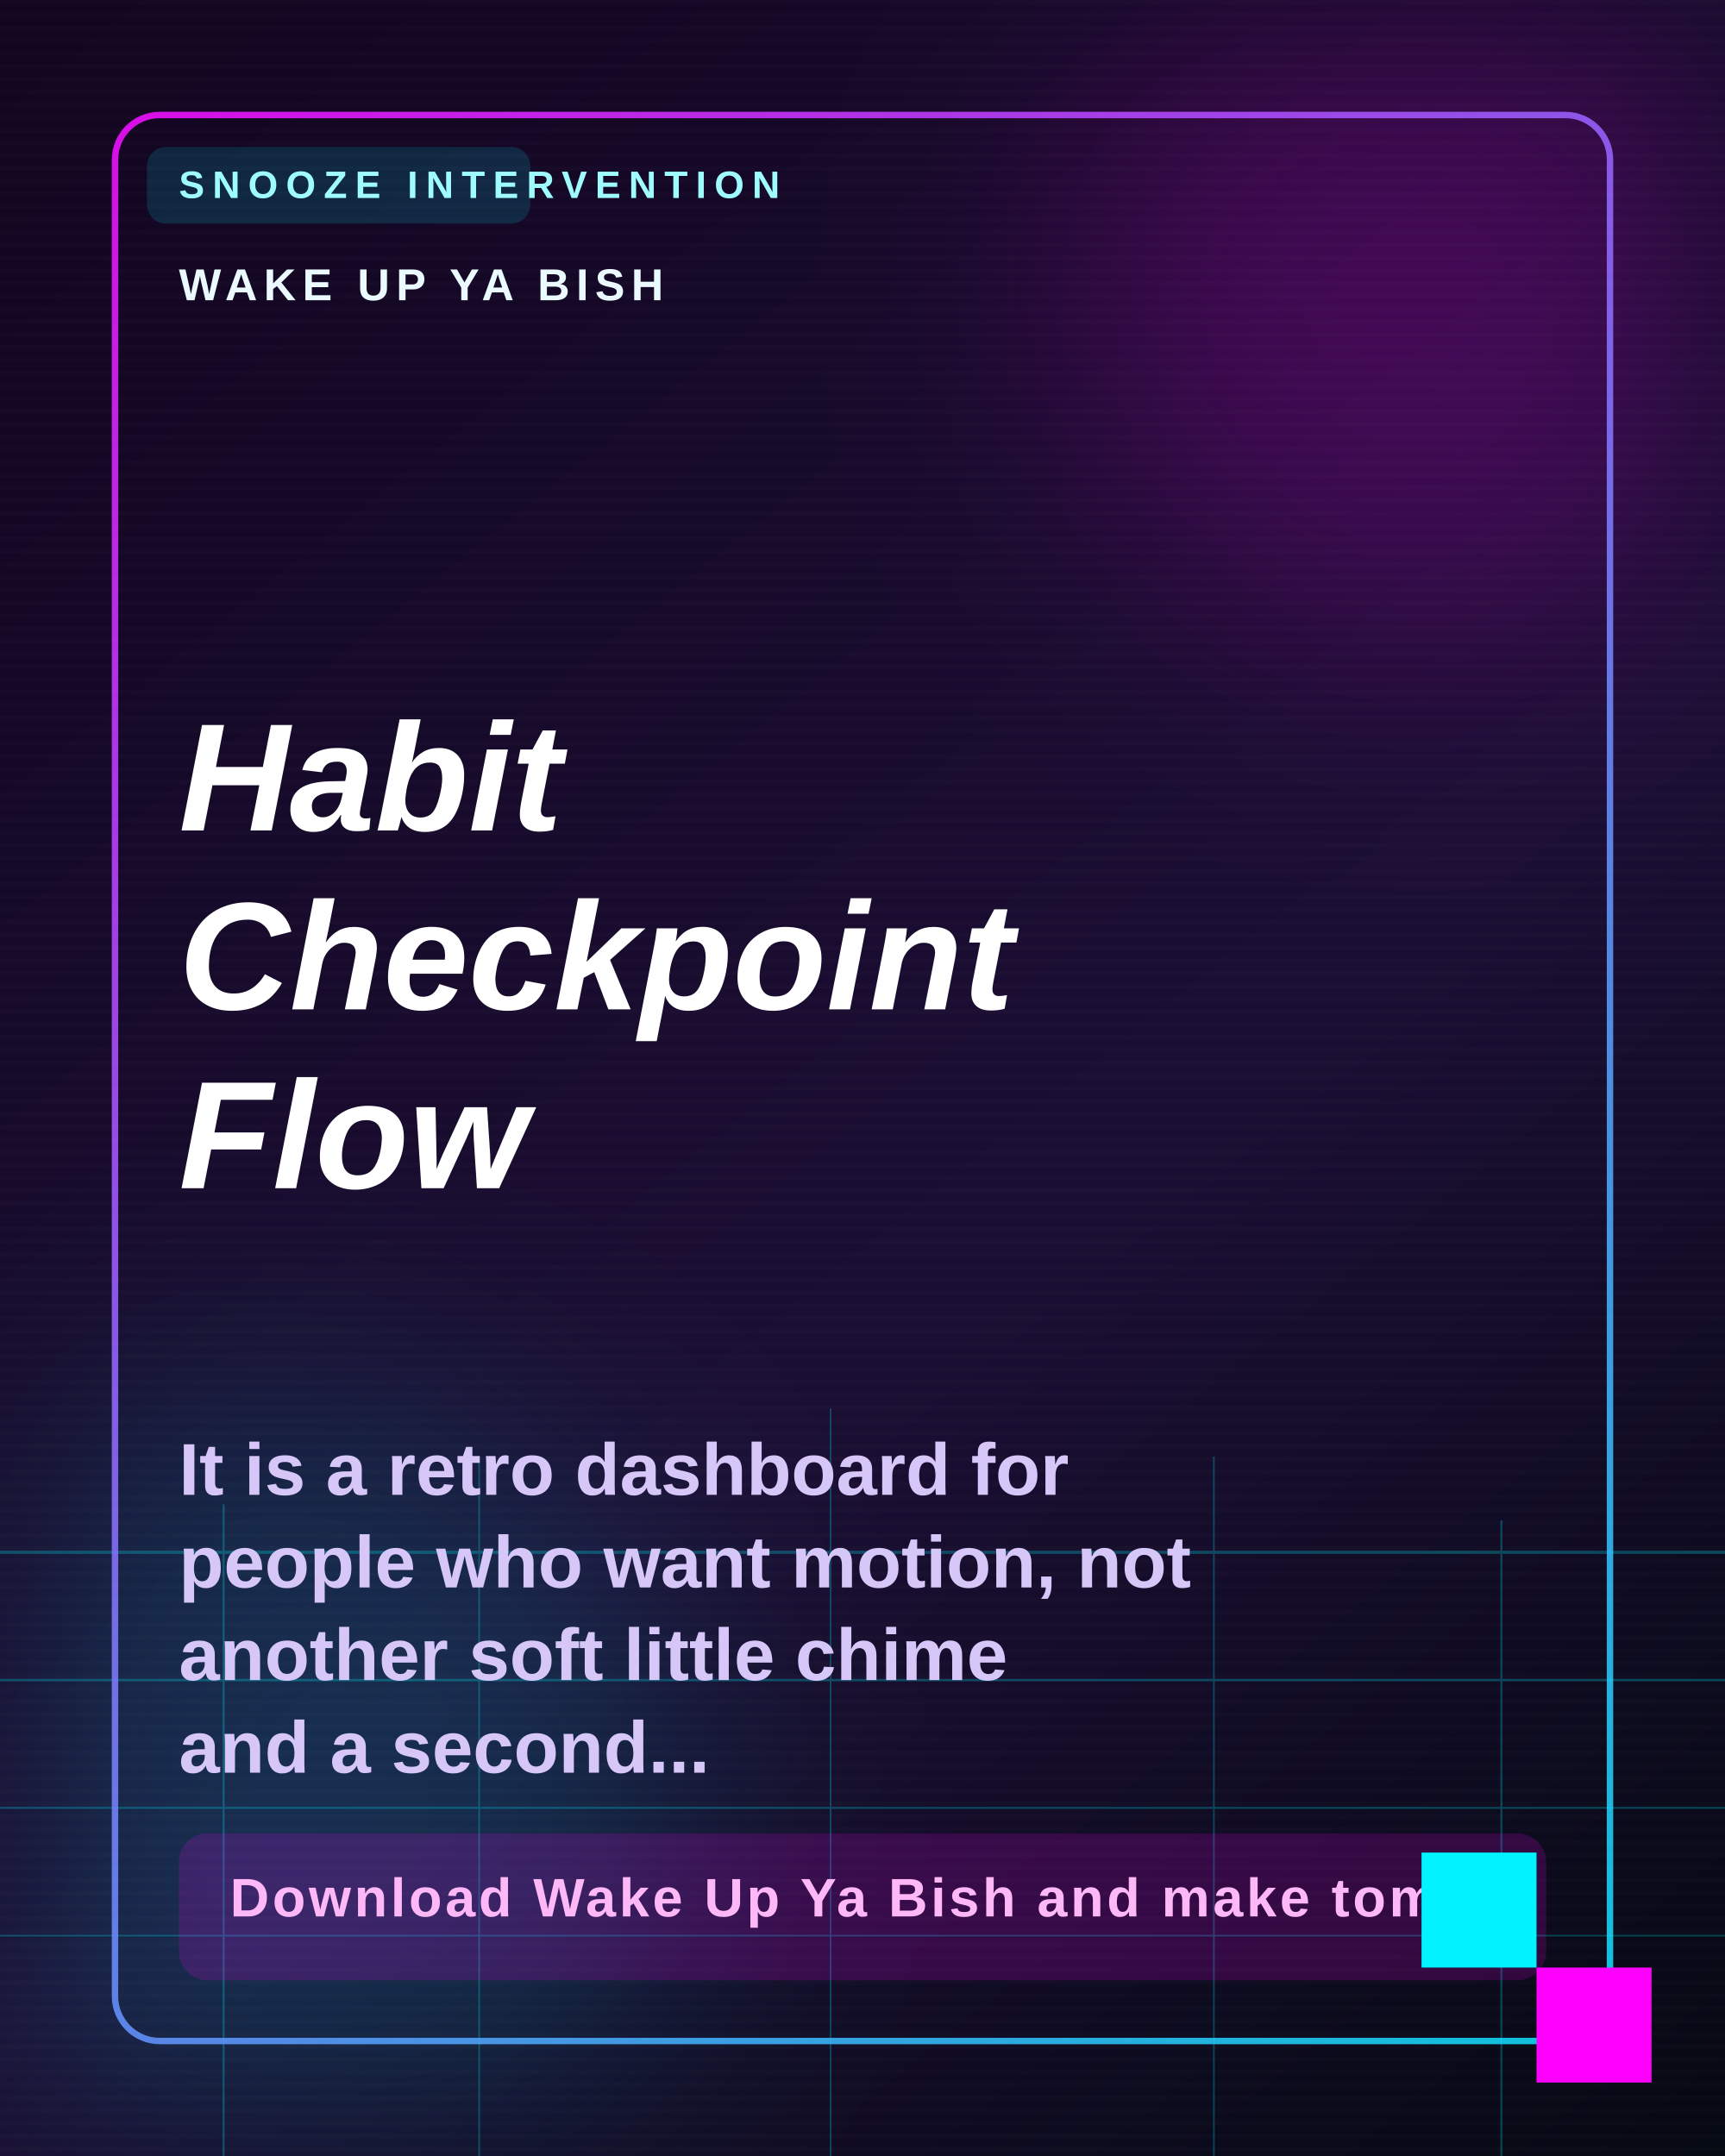
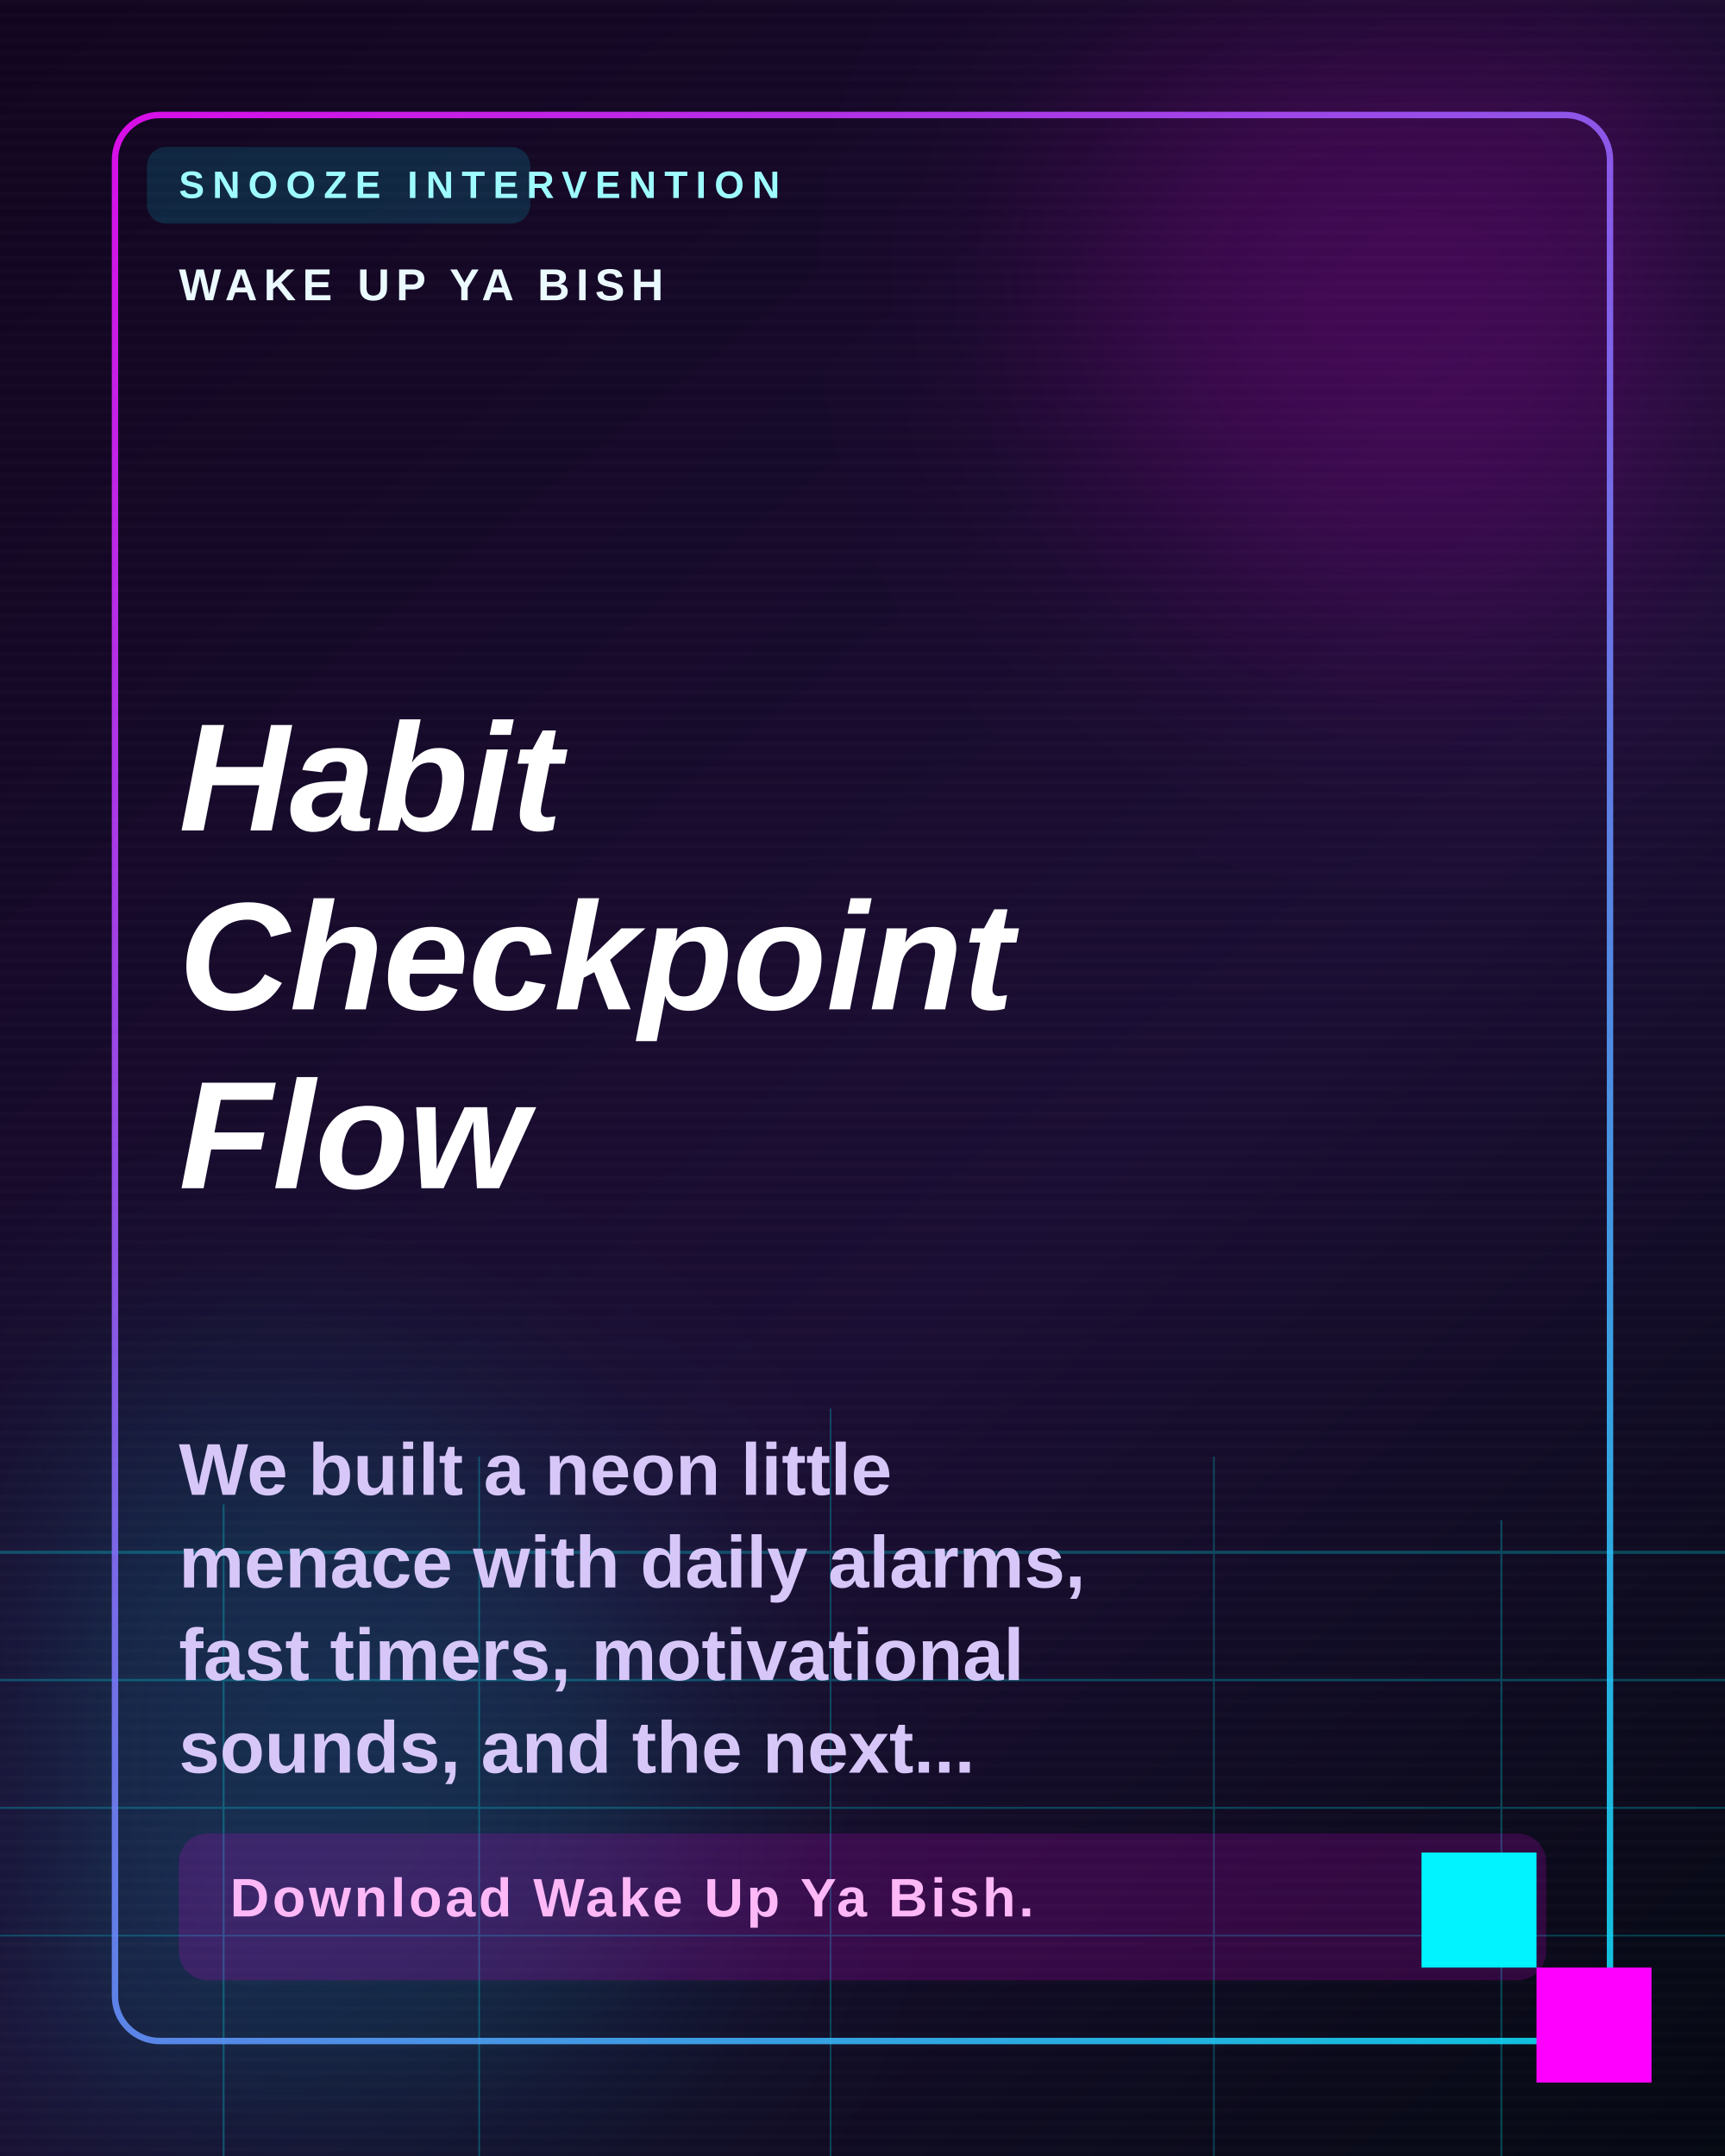
<svg xmlns="http://www.w3.org/2000/svg" width="1080" height="1350" viewBox="0 0 1080 1350" fill="none">
  <defs>
    <linearGradient id="bg" x1="0" y1="0" x2="1080" y2="1350" gradientUnits="userSpaceOnUse">
      <stop offset="0" stop-color="#11051f" />
      <stop offset="0.58" stop-color="#1b0e34" />
      <stop offset="1" stop-color="#050912" />
    </linearGradient>
    <linearGradient id="pinkGlow" x1="0" y1="0" x2="1080" y2="1350" gradientUnits="userSpaceOnUse">
      <stop offset="0" stop-color="#fe00fe" stop-opacity="0.9" />
      <stop offset="1" stop-color="#00f3ff" stop-opacity="0.85" />
    </linearGradient>
    <filter id="softBlur" x="-40%" y="-40%" width="180%" height="180%">
      <feGaussianBlur stdDeviation="80" />
    </filter>
    <pattern id="scanlines" width="8" height="8" patternUnits="userSpaceOnUse">
      <rect width="8" height="3" fill="rgba(255,255,255,0.04)" />
    </pattern>
  </defs>
  <rect width="1080" height="1350" fill="url(#bg)" />
  <circle cx="890" cy="180" r="220" fill="#fe00fe" opacity="0.18" filter="url(#softBlur)" />
  <circle cx="170" cy="1130" r="260" fill="#00f3ff" opacity="0.14" filter="url(#softBlur)" />
  <rect width="1080" height="1350" fill="url(#scanlines)" opacity="0.26" />
  <g opacity="0.26">
    <path d="M0 972 H1080" stroke="#00f3ff" stroke-width="2" />
    <path d="M0 1052 H1080" stroke="#00f3ff" stroke-width="1.5" />
    <path d="M0 1132 H1080" stroke="#00f3ff" stroke-width="1.2" />
    <path d="M0 1212 H1080" stroke="#00f3ff" stroke-width="1" />
    <path d="M140 942 V1350" stroke="#00f3ff" stroke-width="1.2" />
    <path d="M300 912 V1350" stroke="#00f3ff" stroke-width="1" />
    <path d="M520 882 V1350" stroke="#00f3ff" stroke-width="1" />
    <path d="M760 912 V1350" stroke="#00f3ff" stroke-width="1" />
    <path d="M940 952 V1350" stroke="#00f3ff" stroke-width="1.2" />
  </g>
  <rect x="72" y="72" width="936" height="1206" rx="28" stroke="url(#pinkGlow)" stroke-width="4" />
  <rect x="92" y="92" width="240" height="48" rx="12" fill="#00f3ff" opacity="0.14" />
  <text x="112" y="124" fill="#9efcff" font-size="24" font-family="Arial, Helvetica, sans-serif" font-weight="700" letter-spacing="5">SNOOZE INTERVENTION</text>
  <text x="112" y="188" fill="#ebfaff" font-size="28" font-family="Arial, Helvetica, sans-serif" font-weight="700" letter-spacing="4">WAKE UP YA BISH</text>
  <text x="112" y="520" fill="#ffffff" font-size="96" font-family="Arial, Helvetica, sans-serif" font-style="italic" font-weight="900">Habit</text>
  <text x="112" y="632" fill="#ffffff" font-size="96" font-family="Arial, Helvetica, sans-serif" font-style="italic" font-weight="900">Checkpoint</text>
  <text x="112" y="744" fill="#ffffff" font-size="96" font-family="Arial, Helvetica, sans-serif" font-style="italic" font-weight="900">Flow</text>
-   <text x="112" y="936" fill="#d7c7f9" font-size="46" font-family="Arial, Helvetica, sans-serif" font-weight="600">It is a retro dashboard for</text>
-   <text x="112" y="994" fill="#d7c7f9" font-size="46" font-family="Arial, Helvetica, sans-serif" font-weight="600">people who want motion, not</text>
-   <text x="112" y="1052" fill="#d7c7f9" font-size="46" font-family="Arial, Helvetica, sans-serif" font-weight="600">another soft little chime</text>
-   <text x="112" y="1110" fill="#d7c7f9" font-size="46" font-family="Arial, Helvetica, sans-serif" font-weight="600">and a second...</text>
+   <text x="112" y="936" fill="#d7c7f9" font-size="46" font-family="Arial, Helvetica, sans-serif" font-weight="600">We built a neon little</text>
+   <text x="112" y="994" fill="#d7c7f9" font-size="46" font-family="Arial, Helvetica, sans-serif" font-weight="600">menace with daily alarms,</text>
+   <text x="112" y="1052" fill="#d7c7f9" font-size="46" font-family="Arial, Helvetica, sans-serif" font-weight="600">fast timers, motivational</text>
+   <text x="112" y="1110" fill="#d7c7f9" font-size="46" font-family="Arial, Helvetica, sans-serif" font-weight="600">sounds, and the next...</text>
  <rect x="112" y="1148" width="856" height="92" rx="18" fill="#fe00fe" opacity="0.16" />
-   <text x="144" y="1200" fill="#ffb8f7" font-size="34" font-family="Arial, Helvetica, sans-serif" font-weight="800" letter-spacing="2">Download Wake Up Ya Bish and make tom...</text>
+   <text x="144" y="1200" fill="#ffb8f7" font-size="34" font-family="Arial, Helvetica, sans-serif" font-weight="800" letter-spacing="2">Download Wake Up Ya Bish.</text>
  <rect x="890" y="1160" width="72" height="72" fill="#00f3ff" />
  <rect x="962" y="1232" width="72" height="72" fill="#fe00fe" />
</svg>
